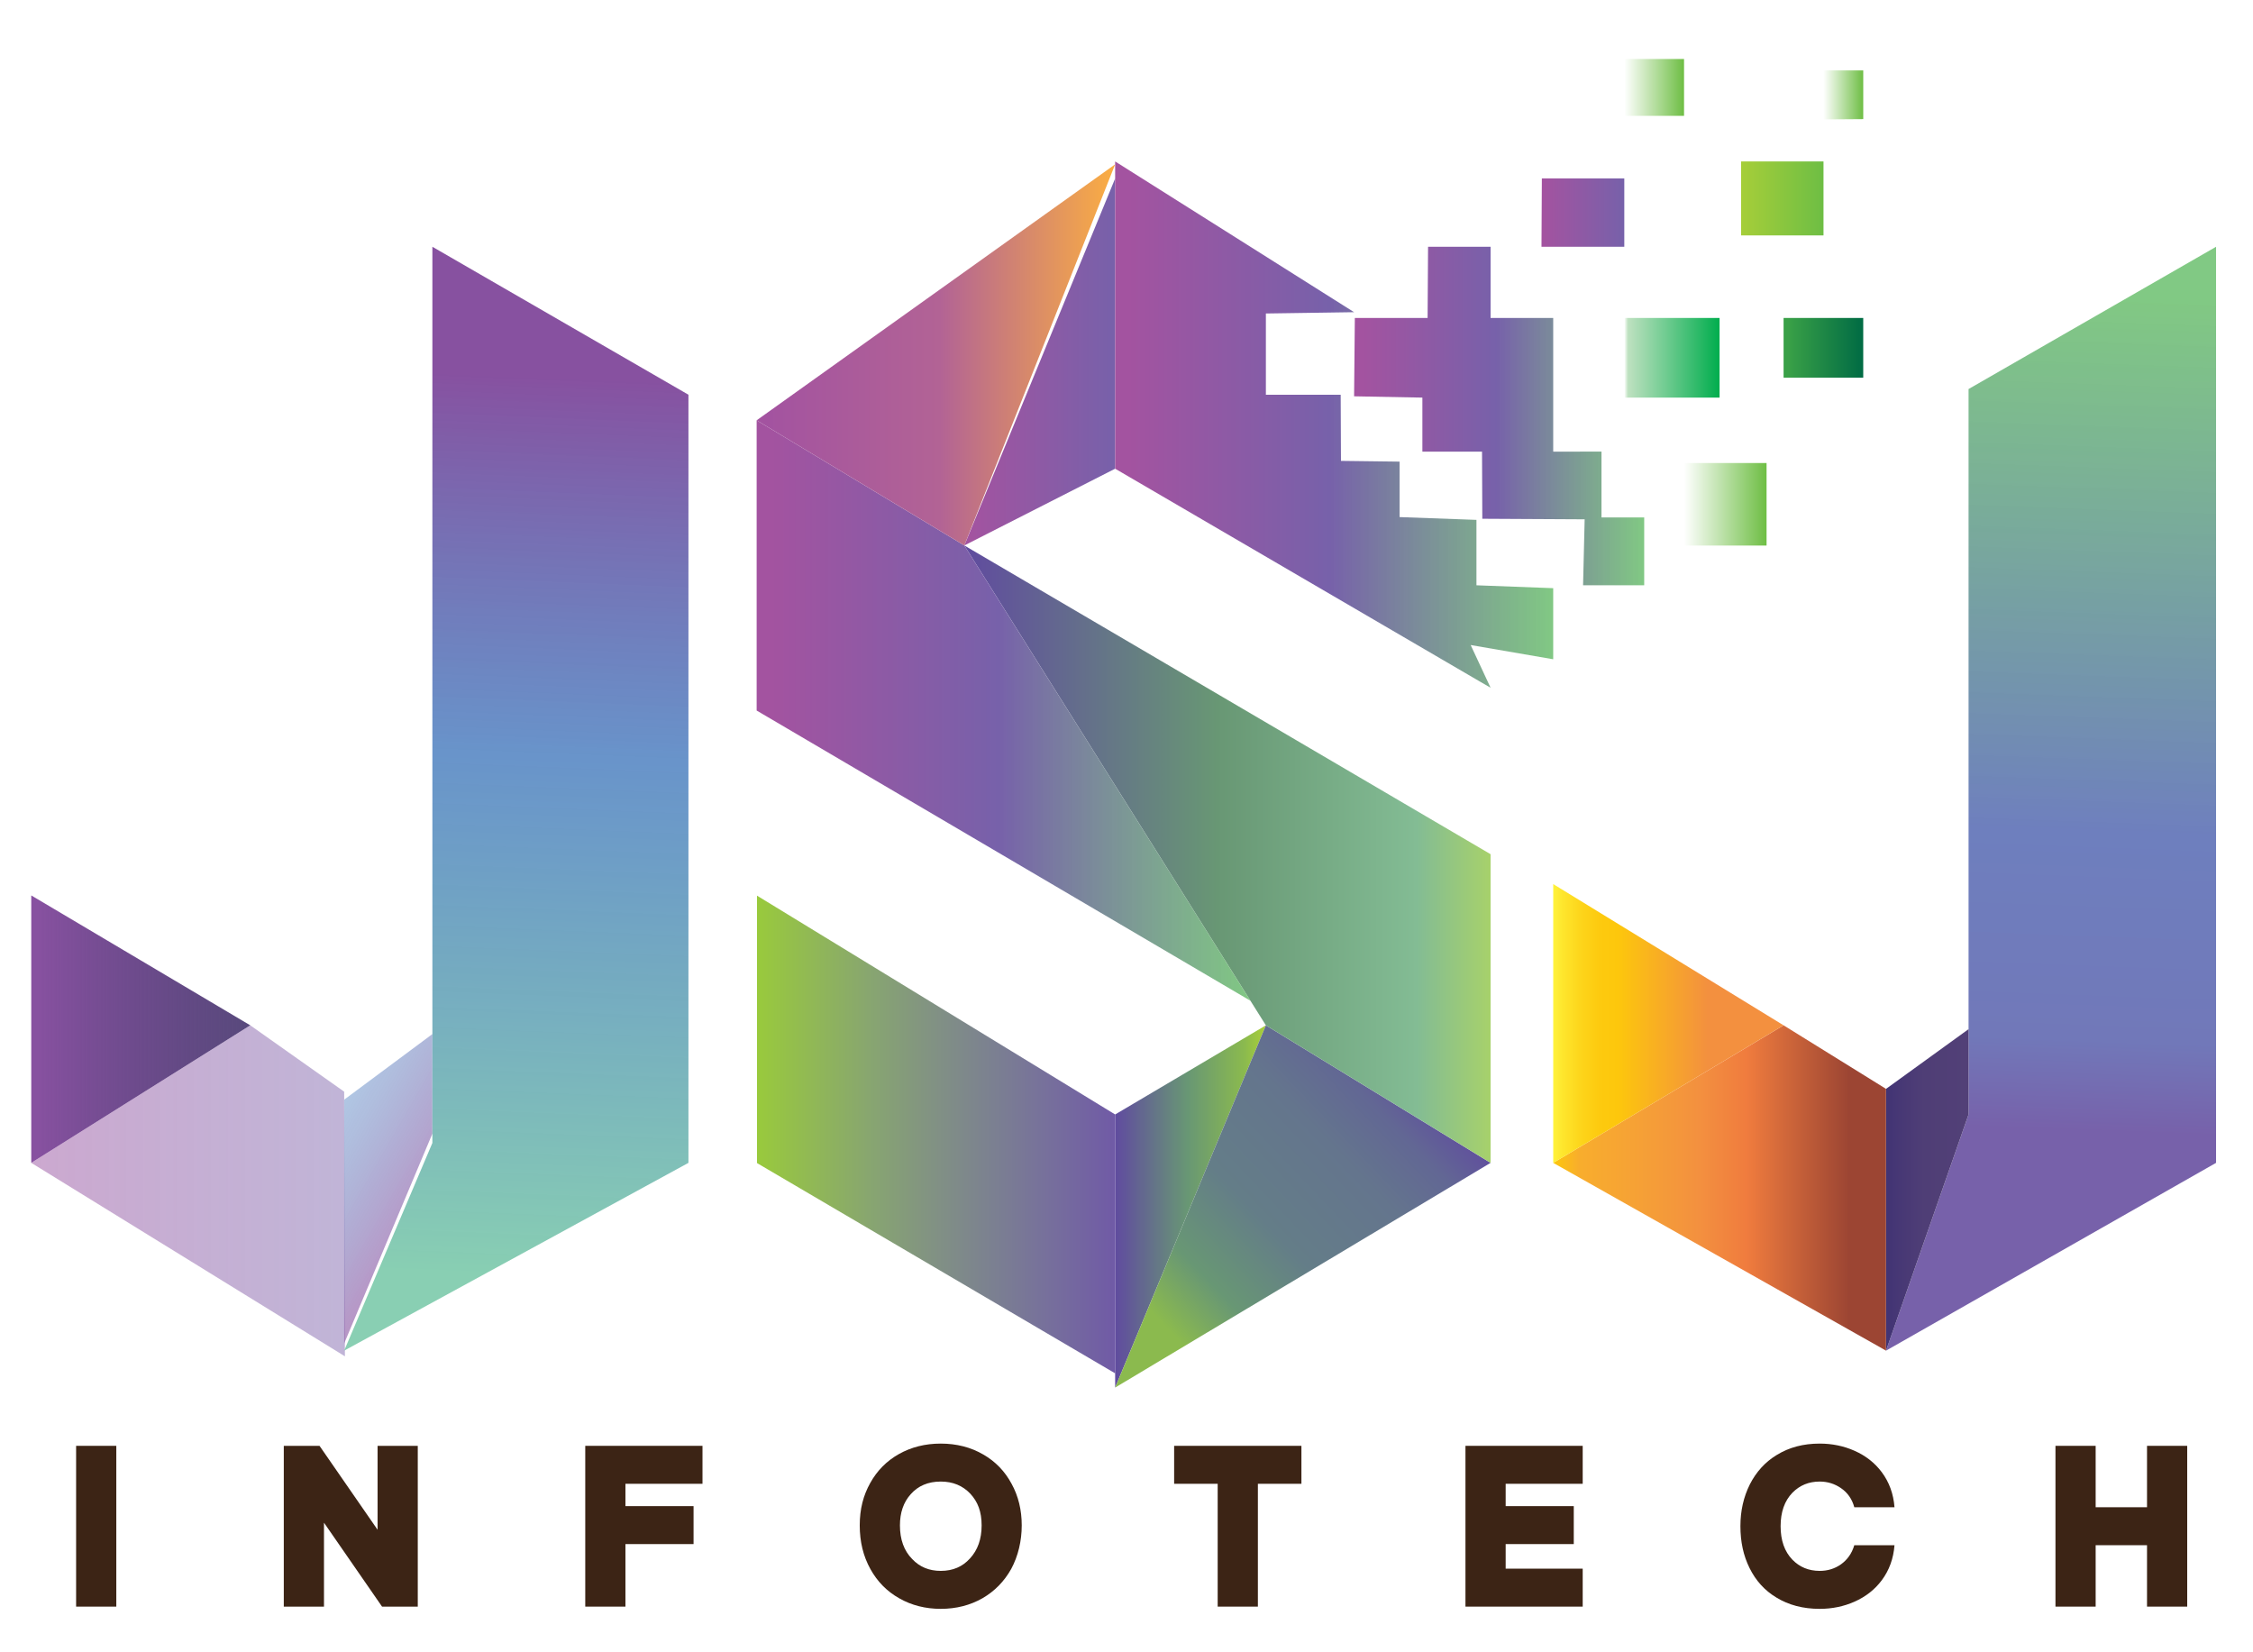
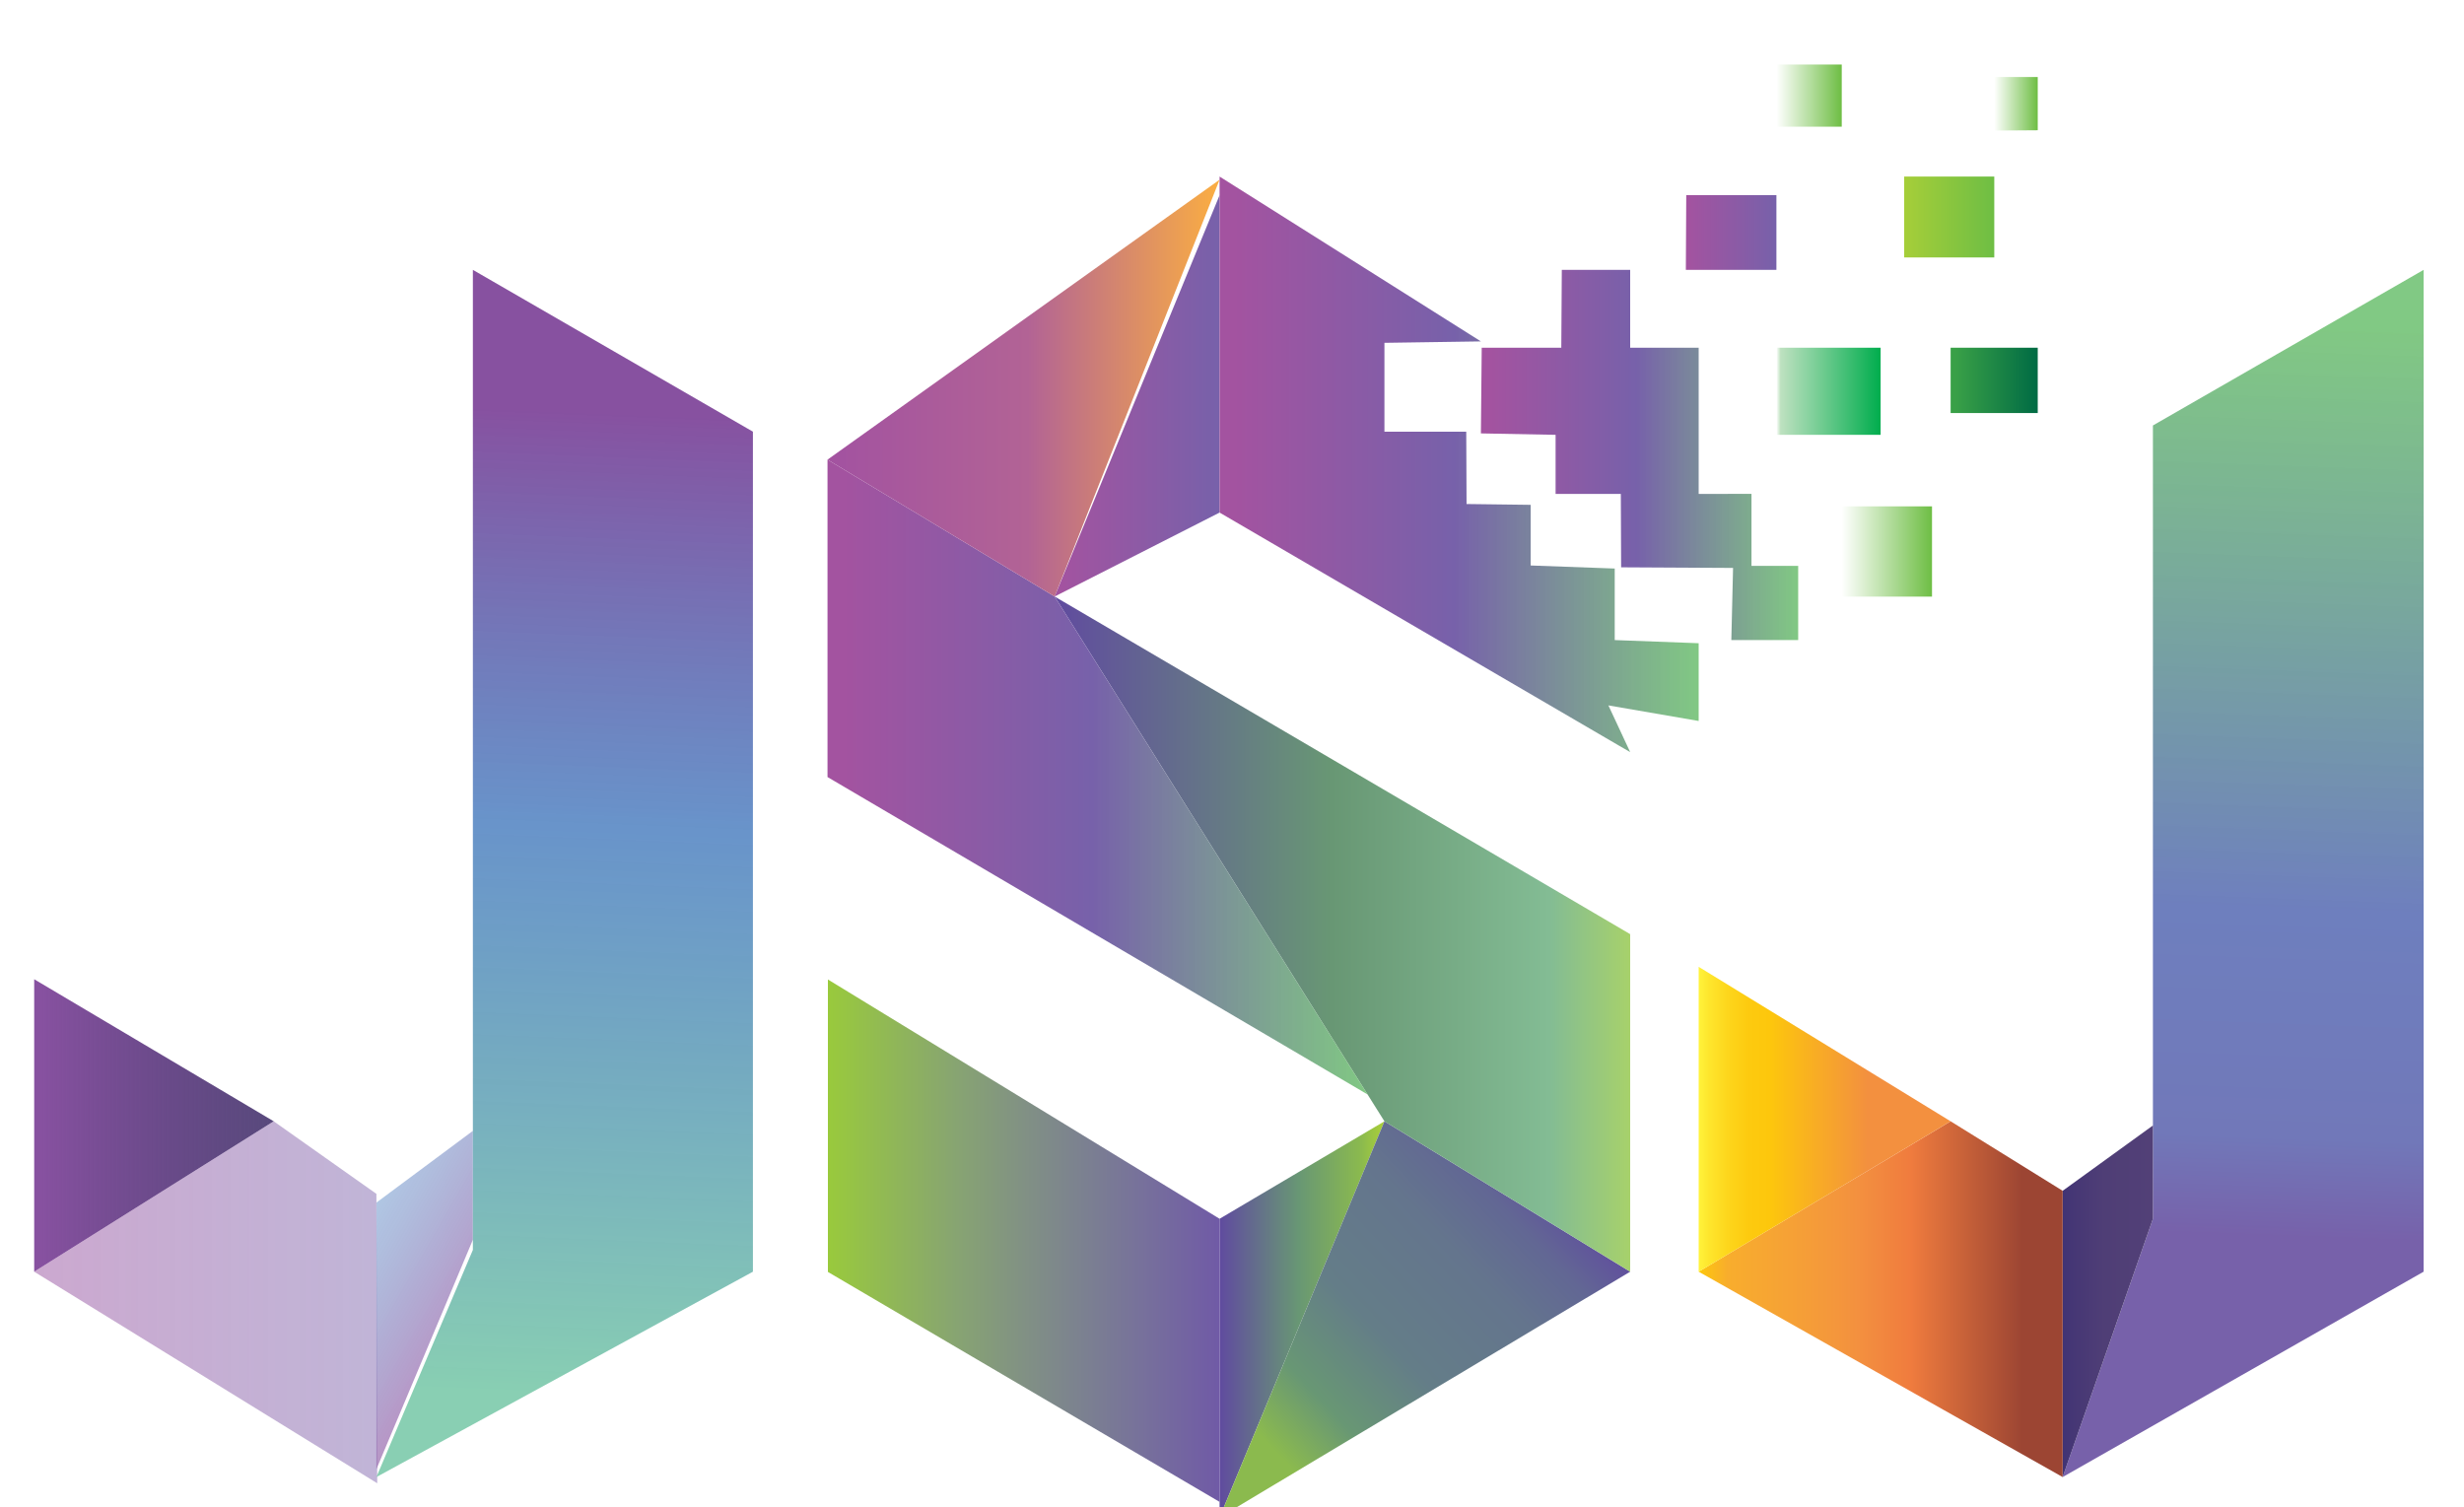
- <svg xmlns="http://www.w3.org/2000/svg" id="Layer_1" version="1.1" viewBox="0 0 242.14 177.48">
+ <svg xmlns="http://www.w3.org/2000/svg" id="Layer_1" version="1.1" viewBox="0 0 242.14 148">
  <defs>
    <style>
      .st0 {
        fill: url(#linear-gradient2);
      }

      .st1 {
        fill: url(#linear-gradient10);
      }

      .st2 {
        fill: url(#linear-gradient21);
      }

      .st3 {
        fill: url(#New_Gradient_Swatch_5);
      }

      .st4 {
        fill: url(#linear-gradient1);
      }

      .st5 {
        fill: url(#linear-gradient9);
      }

      .st6 {
        fill: url(#linear-gradient18);
      }

      .st7 {
        fill: url(#linear-gradient8);
      }

      .st8 {
        fill: #3c2415;
      }

      .st9 {
        fill: url(#linear-gradient11);
      }

      .st10 {
        fill: url(#linear-gradient16);
      }

      .st11 {
        fill: url(#linear-gradient19);
      }

      .st12 {
        fill: url(#linear-gradient12);
      }

      .st13 {
        fill: url(#linear-gradient7);
      }

      .st14 {
        fill: url(#linear-gradient20);
      }

      .st15 {
        fill: url(#linear-gradient4);
      }

      .st16 {
        fill: url(#linear-gradient14);
      }

      .st17 {
        fill: url(#linear-gradient5);
      }

      .st18 {
        fill: url(#linear-gradient3);
      }

      .st19 {
        fill: url(#linear-gradient15);
      }

      .st20 {
        fill: url(#linear-gradient17);
      }

      .st21 {
        fill: url(#linear-gradient6);
      }

      .st22 {
        fill: url(#linear-gradient13);
      }

      .st23 {
        fill: url(#linear-gradient);
      }

      .st24 {
        fill: url(#New_Gradient_Swatch_4);
      }
    </style>
    <linearGradient id="linear-gradient" x1="3.36" y1="110.6" x2="26.9" y2="110.6" gradientUnits="userSpaceOnUse">
      <stop offset=".03" stop-color="#8751a0" />
      <stop offset="1" stop-color="#2f1c5c" stop-opacity=".8" />
    </linearGradient>
    <linearGradient id="linear-gradient1" x1="3.36" y1="127.97" x2="37.07" y2="127.97" gradientUnits="userSpaceOnUse">
      <stop offset=".03" stop-color="#9852a0" stop-opacity=".5" />
      <stop offset="1" stop-color="#6e52a2" stop-opacity=".43" />
    </linearGradient>
    <linearGradient id="linear-gradient2" x1="45.38" y1="129.86" x2="34.03" y2="123.31" gradientUnits="userSpaceOnUse">
      <stop offset=".03" stop-color="#8751a0" stop-opacity=".6" />
      <stop offset="1" stop-color="#4379bd" stop-opacity=".42" />
    </linearGradient>
    <linearGradient id="linear-gradient3" x1="59.46" y1="37.5" x2="55.41" y2="137" gradientUnits="userSpaceOnUse">
      <stop offset=".03" stop-color="#8751a0" />
      <stop offset=".44" stop-color="#4379bd" stop-opacity=".8" />
      <stop offset="1" stop-color="#7bc9aa" stop-opacity=".9" />
    </linearGradient>
    <linearGradient id="linear-gradient4" x1="81.32" y1="121.91" x2="119.85" y2="121.91" gradientUnits="userSpaceOnUse">
      <stop offset="0" stop-color="#fff" />
      <stop offset="0" stop-color="#99ca3c" />
      <stop offset=".33" stop-color="#87a472" />
      <stop offset=".5" stop-color="#819184" />
      <stop offset=".66" stop-color="#7b8091" />
      <stop offset=".8" stop-color="#77719b" />
      <stop offset="1" stop-color="#705aa6" />
    </linearGradient>
    <linearGradient id="linear-gradient5" x1="119.85" y1="129.66" x2="136.05" y2="129.66" gradientUnits="userSpaceOnUse">
      <stop offset="0" stop-color="#604b9f" />
      <stop offset=".48" stop-color="#689774" />
      <stop offset=".86" stop-color="#8bba4e" />
      <stop offset="1" stop-color="#abd037" />
    </linearGradient>
    <linearGradient id="linear-gradient6" x1="122.79" y1="141.7" x2="151.64" y2="114.24" gradientUnits="userSpaceOnUse">
      <stop offset=".03" stop-color="#8bba4e" />
      <stop offset=".2" stop-color="#689774" />
      <stop offset=".42" stop-color="#647d88" />
      <stop offset=".69" stop-color="#64758d" />
      <stop offset=".85" stop-color="#626794" />
      <stop offset="1" stop-color="#604b9f" />
    </linearGradient>
    <linearGradient id="linear-gradient7" x1="103.64" y1="91.8" x2="160.2" y2="91.8" gradientUnits="userSpaceOnUse">
      <stop offset="0" stop-color="#604b9f" />
      <stop offset=".48" stop-color="#689774" />
      <stop offset=".86" stop-color="#83bc94" />
      <stop offset="1" stop-color="#a7d16b" />
    </linearGradient>
    <linearGradient id="linear-gradient8" x1="81.32" y1="76.36" x2="134.39" y2="76.36" gradientUnits="userSpaceOnUse">
      <stop offset=".03" stop-color="#a353a0" />
      <stop offset=".49" stop-color="#7761aa" />
      <stop offset="1" stop-color="#73c276" stop-opacity=".9" />
    </linearGradient>
    <linearGradient id="linear-gradient9" x1="81.32" y1="38.14" x2="119.85" y2="38.14" gradientUnits="userSpaceOnUse">
      <stop offset=".03" stop-color="#a353a0" />
      <stop offset=".51" stop-color="#b26395" />
      <stop offset="1" stop-color="#fbae42" />
    </linearGradient>
    <linearGradient id="linear-gradient10" x1="103.64" y1="38.9" x2="119.85" y2="38.9" gradientUnits="userSpaceOnUse">
      <stop offset=".03" stop-color="#a353a0" />
      <stop offset="1" stop-color="#7761aa" />
    </linearGradient>
    <linearGradient id="linear-gradient11" x1="119.85" y1="45.63" x2="166.93" y2="45.63" gradientUnits="userSpaceOnUse">
      <stop offset=".03" stop-color="#a353a0" />
      <stop offset=".49" stop-color="#7761aa" />
      <stop offset="1" stop-color="#73c276" stop-opacity=".9" />
    </linearGradient>
    <linearGradient id="linear-gradient12" x1="220.93" y1="121.44" x2="224.21" y2="32.28" gradientUnits="userSpaceOnUse">
      <stop offset="0" stop-color="#7761aa" />
      <stop offset=".11" stop-color="#7178b9" />
      <stop offset=".36" stop-color="#6e7fbe" />
      <stop offset="1" stop-color="#73c276" stop-opacity=".9" />
    </linearGradient>
    <linearGradient id="linear-gradient13" x1="202.7" y1="127.87" x2="211.57" y2="127.87" gradientUnits="userSpaceOnUse">
      <stop offset="0" stop-color="#413374" />
      <stop offset=".13" stop-color="#463775" />
      <stop offset=".46" stop-color="#4f3e76" />
      <stop offset="1" stop-color="#524077" />
    </linearGradient>
    <linearGradient id="linear-gradient14" x1="166.93" y1="127.67" x2="202.7" y2="127.67" gradientUnits="userSpaceOnUse">
      <stop offset="0" stop-color="#fdc70c" />
      <stop offset=".08" stop-color="#f8ad2d" />
      <stop offset=".24" stop-color="#f6a235" />
      <stop offset=".36" stop-color="#f4983b" />
      <stop offset=".44" stop-color="#f3903f" />
      <stop offset=".58" stop-color="#f07c3e" />
      <stop offset=".89" stop-color="#9c4533" />
    </linearGradient>
    <linearGradient id="linear-gradient15" x1="166.93" y1="109.99" x2="191.69" y2="109.99" gradientUnits="userSpaceOnUse">
      <stop offset="0" stop-color="#fff33b" />
      <stop offset=".04" stop-color="#fee62d" />
      <stop offset=".12" stop-color="#fdd51b" />
      <stop offset=".2" stop-color="#fdca0f" />
      <stop offset=".28" stop-color="#fdc70c" />
      <stop offset=".67" stop-color="#f3903f" />
    </linearGradient>
    <linearGradient id="linear-gradient16" x1="180.99" y1="54.19" x2="189.86" y2="54.19" gradientUnits="userSpaceOnUse">
      <stop offset="0" stop-color="#fff" />
      <stop offset="1" stop-color="#6ebe44" />
    </linearGradient>
    <linearGradient id="linear-gradient17" x1="191.69" y1="37.38" x2="200.25" y2="37.38" gradientUnits="userSpaceOnUse">
      <stop offset=".06" stop-color="#39a047" />
      <stop offset="1" stop-color="#006b44" />
    </linearGradient>
    <linearGradient id="linear-gradient18" x1="174.57" y1="38.45" x2="184.82" y2="38.45" gradientUnits="userSpaceOnUse">
      <stop offset="0" stop-color="#fff" />
      <stop offset=".04" stop-color="#bee1c0" />
      <stop offset="1" stop-color="#00ad4d" />
    </linearGradient>
    <linearGradient id="New_Gradient_Swatch_5" data-name="New Gradient Swatch 5" x1="187.11" y1="21.32" x2="195.97" y2="21.32" gradientUnits="userSpaceOnUse">
      <stop offset="0" stop-color="#fff" />
      <stop offset="0" stop-color="#a6ce39" />
      <stop offset="1" stop-color="#6ebe44" />
    </linearGradient>
    <linearGradient id="New_Gradient_Swatch_4" data-name="New Gradient Swatch 4" x1="165.67" y1="22.85" x2="174.57" y2="22.85" gradientUnits="userSpaceOnUse">
      <stop offset=".03" stop-color="#a353a0" />
      <stop offset="1" stop-color="#7761aa" />
    </linearGradient>
    <linearGradient id="linear-gradient19" x1="174.57" y1="9.4" x2="180.99" y2="9.4" gradientUnits="userSpaceOnUse">
      <stop offset="0" stop-color="#fff" />
      <stop offset="1" stop-color="#6ebe44" />
    </linearGradient>
    <linearGradient id="linear-gradient20" x1="195.97" y1="10.2" x2="200.25" y2="10.2" gradientUnits="userSpaceOnUse">
      <stop offset="0" stop-color="#fff" />
      <stop offset="1" stop-color="#6ebe44" />
    </linearGradient>
    <linearGradient id="linear-gradient21" x1="145.53" y1="44.71" x2="176.71" y2="44.71" gradientUnits="userSpaceOnUse">
      <stop offset=".03" stop-color="#a353a0" />
      <stop offset=".49" stop-color="#7761aa" />
      <stop offset="1" stop-color="#73c276" stop-opacity=".9" />
    </linearGradient>
  </defs>
  <polygon class="st23" points="3.36 96.23 3.36 124.97 26.9 110.19 3.36 96.23" />
  <polygon class="st4" points="36.99 117.32 37.07 145.76 3.36 124.97 26.9 110.19 36.99 117.32" />
  <polygon class="st0" points="46.47 111.13 46.47 121.83 36.99 144.38 37 118.17 46.47 111.13" />
  <polygon class="st18" points="46.47 26.52 46.47 122.83 36.99 145.15 73.99 124.97 73.99 42.42 46.47 26.52" />
  <polygon class="st15" points="81.32 96.23 81.32 124.97 119.85 147.59 119.85 119.77 81.32 96.23" />
  <polygon class="st17" points="136.05 110.19 119.85 119.77 119.85 149.12 136.05 110.19" />
  <polygon class="st21" points="160.2 124.97 136.05 110.19 119.85 149.12 160.2 124.97" />
  <polygon class="st13" points="103.64 58.62 136.05 110.19 160.2 124.97 160.2 91.8 103.64 58.62" />
  <polygon class="st7" points="81.32 45.17 81.32 76.36 134.39 107.55 103.64 58.62 81.32 45.17" />
  <polygon class="st5" points="119.85 17.66 103.64 58.62 81.32 45.17 119.85 17.66" />
  <polygon class="st1" points="119.85 50.37 119.85 19.18 103.64 58.62 119.85 50.37" />
  <polygon class="st9" points="160.2 73.91 159.06 73.25 119.85 50.37 119.85 17.35 145.53 33.55 136.05 33.69 136.05 42.42 144.09 42.42 144.12 49.53 150.42 49.61 150.42 55.57 158.68 55.87 158.68 62.9 166.93 63.21 166.93 70.85 158.06 69.32 160.2 73.91" />
  <polygon class="st12" points="211.57 41.81 238.17 26.52 238.17 124.97 202.7 145.15 211.57 119.77 211.57 41.81" />
  <polygon class="st22" points="202.7 117.02 211.57 110.6 211.57 119.77 202.7 145.15 202.7 117.02" />
  <polygon class="st16" points="166.93 124.97 191.69 110.19 202.7 117.02 202.7 145.15 166.93 124.97" />
  <polygon class="st19" points="166.93 95.01 166.93 124.97 191.69 110.19 166.93 95.01" />
  <rect class="st10" x="180.99" y="49.76" width="8.87" height="8.87" />
  <rect class="st20" x="191.69" y="34.17" width="8.56" height="6.42" />
  <rect class="st6" x="174.57" y="34.17" width="10.24" height="8.56" />
  <rect class="st3" x="187.11" y="17.35" width="8.87" height="7.95" />
  <polygon class="st24" points="165.71 19.18 174.57 19.18 174.57 26.52 165.67 26.52 165.71 19.18" />
  <rect class="st11" x="174.57" y="6.34" width="6.42" height="6.11" />
  <polygon class="st14" points="195.97 7.57 200.25 7.57 200.25 12.8 195.97 12.83 195.97 7.57" />
  <polygon class="st2" points="160.2 26.52 153.48 26.52 153.43 34.17 145.61 34.17 145.53 42.59 152.87 42.73 152.87 48.54 159.28 48.54 159.31 55.75 170.31 55.81 170.14 62.9 176.71 62.9 176.71 55.61 172.12 55.61 172.12 48.53 166.93 48.54 166.93 34.17 160.2 34.17 160.2 26.52" />
  <g>
-     <path class="st8" d="M8.18,172.66v-17.28h4.32v17.28h-4.32Z" />
-     <path class="st8" d="M34.34,155.38l6.24,9.02v-9.02h4.32v17.28h-3.84l-6.24-9.02v9.02h-4.32v-17.28h3.84Z" />
-     <path class="st8" d="M62.9,172.66v-17.28h12.6v4.08h-8.28v2.4h7.32v4.08h-7.32v6.72h-4.32Z" />
-     <path class="st8" d="M101.11,172.9c-1.65,0-3.14-.38-4.46-1.13-1.33-.75-2.36-1.8-3.1-3.14-.77-1.38-1.15-2.94-1.15-4.7s.38-3.22,1.13-4.56c.74-1.33,1.76-2.36,3.07-3.1,1.33-.75,2.83-1.13,4.51-1.13s3.24.39,4.58,1.18c1.3.75,2.3,1.79,3.02,3.12.74,1.34,1.1,2.84,1.1,4.49s-.38,3.29-1.13,4.68c-.75,1.34-1.78,2.39-3.07,3.14-1.34.77-2.85,1.15-4.51,1.15ZM101.11,168.82c1.3,0,2.34-.45,3.14-1.34.83-.9,1.25-2.08,1.25-3.55s-.41-2.54-1.22-3.41c-.82-.86-1.87-1.3-3.17-1.3-1.36,0-2.44.46-3.24,1.37-.77.86-1.15,1.98-1.15,3.34,0,1.52.44,2.73,1.32,3.62.8.85,1.82,1.27,3.07,1.27Z" />
-     <path class="st8" d="M130.87,172.66v-13.2h-4.68v-4.08h13.68v4.08h-4.68v13.2h-4.32Z" />
-     <path class="st8" d="M157.5,172.66v-17.28h12.6v4.08h-8.28v2.4h7.32v4.08h-7.32v2.64h8.28v4.08h-12.6Z" />
-     <path class="st8" d="M203.61,166.06c-.11,1.44-.57,2.7-1.37,3.77-.74.99-1.71,1.76-2.93,2.3-1.15.51-2.4.77-3.74.77-1.79,0-3.34-.41-4.66-1.22-1.25-.75-2.21-1.81-2.88-3.17-.66-1.33-.98-2.82-.98-4.49s.34-3.14,1.01-4.49c.69-1.36,1.66-2.42,2.9-3.17,1.33-.82,2.86-1.22,4.61-1.22,1.34,0,2.59.26,3.74.77,1.22.54,2.19,1.31,2.93,2.3.8,1.07,1.26,2.33,1.37,3.77h-4.32c-.24-.88-.72-1.57-1.44-2.06-.67-.46-1.43-.7-2.28-.7-1.17,0-2.14.4-2.93,1.2-.85.88-1.27,2.08-1.27,3.6s.42,2.72,1.27,3.6c.78.8,1.76,1.2,2.93,1.2.85,0,1.61-.23,2.28-.7.7-.5,1.18-1.18,1.44-2.06h4.32Z" />
-     <path class="st8" d="M220.91,172.66v-17.28h4.32v6.6h5.52v-6.6h4.32v17.28h-4.32v-6.6h-5.52v6.6h-4.32Z" />
  </g>
</svg>
